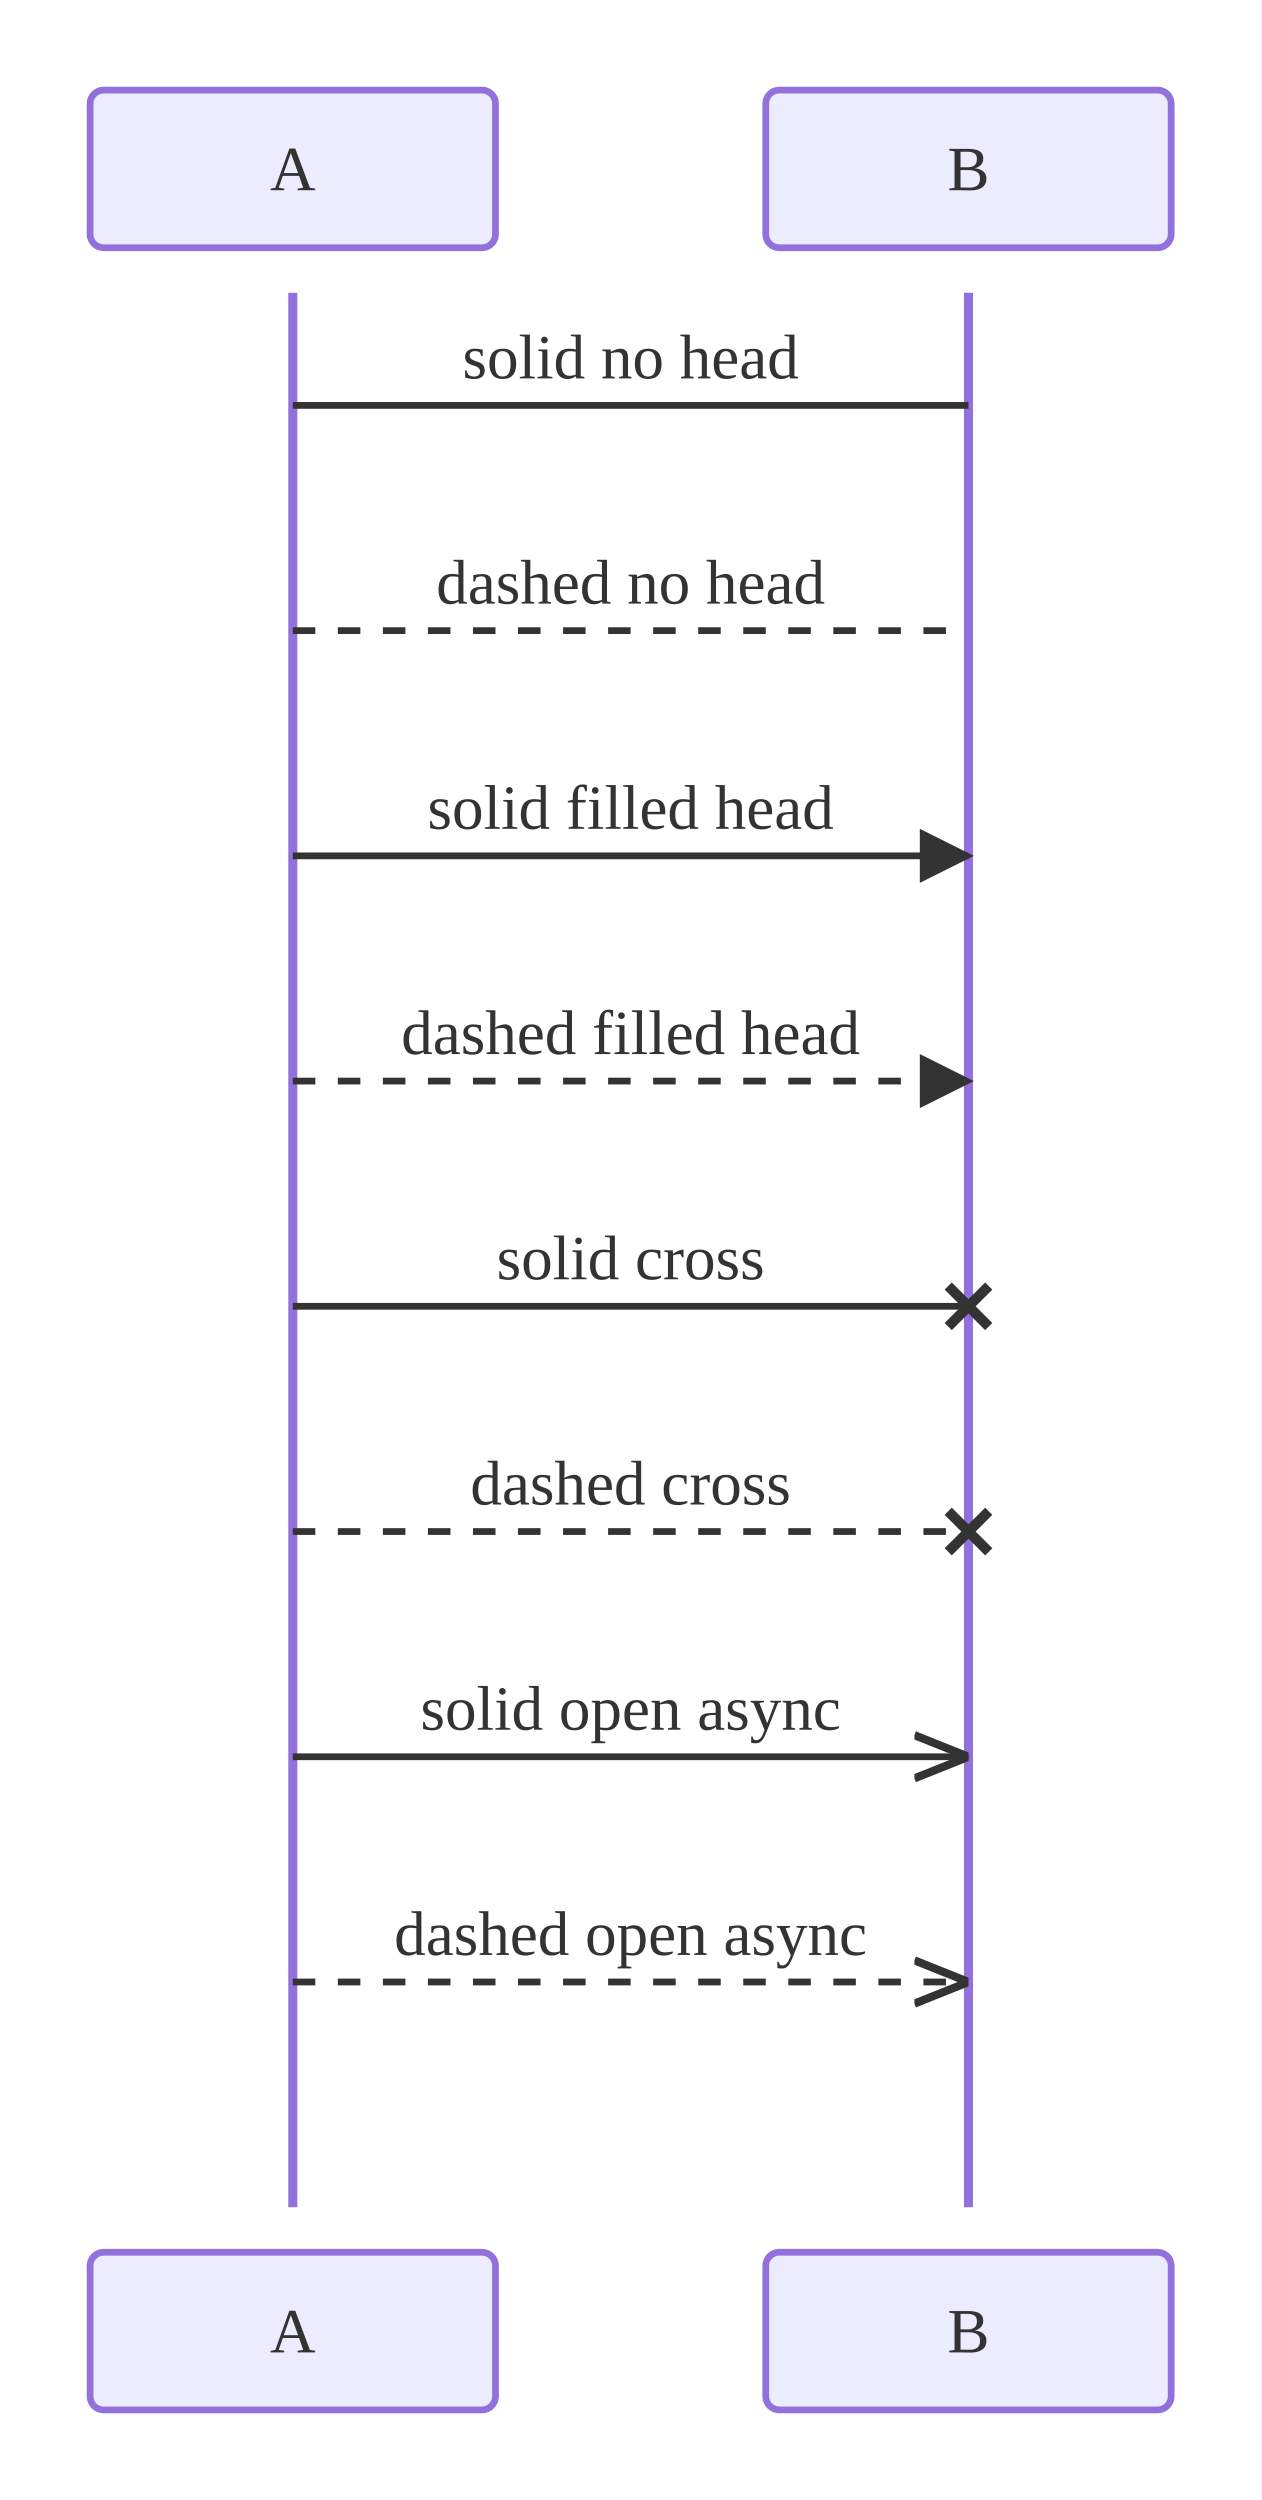
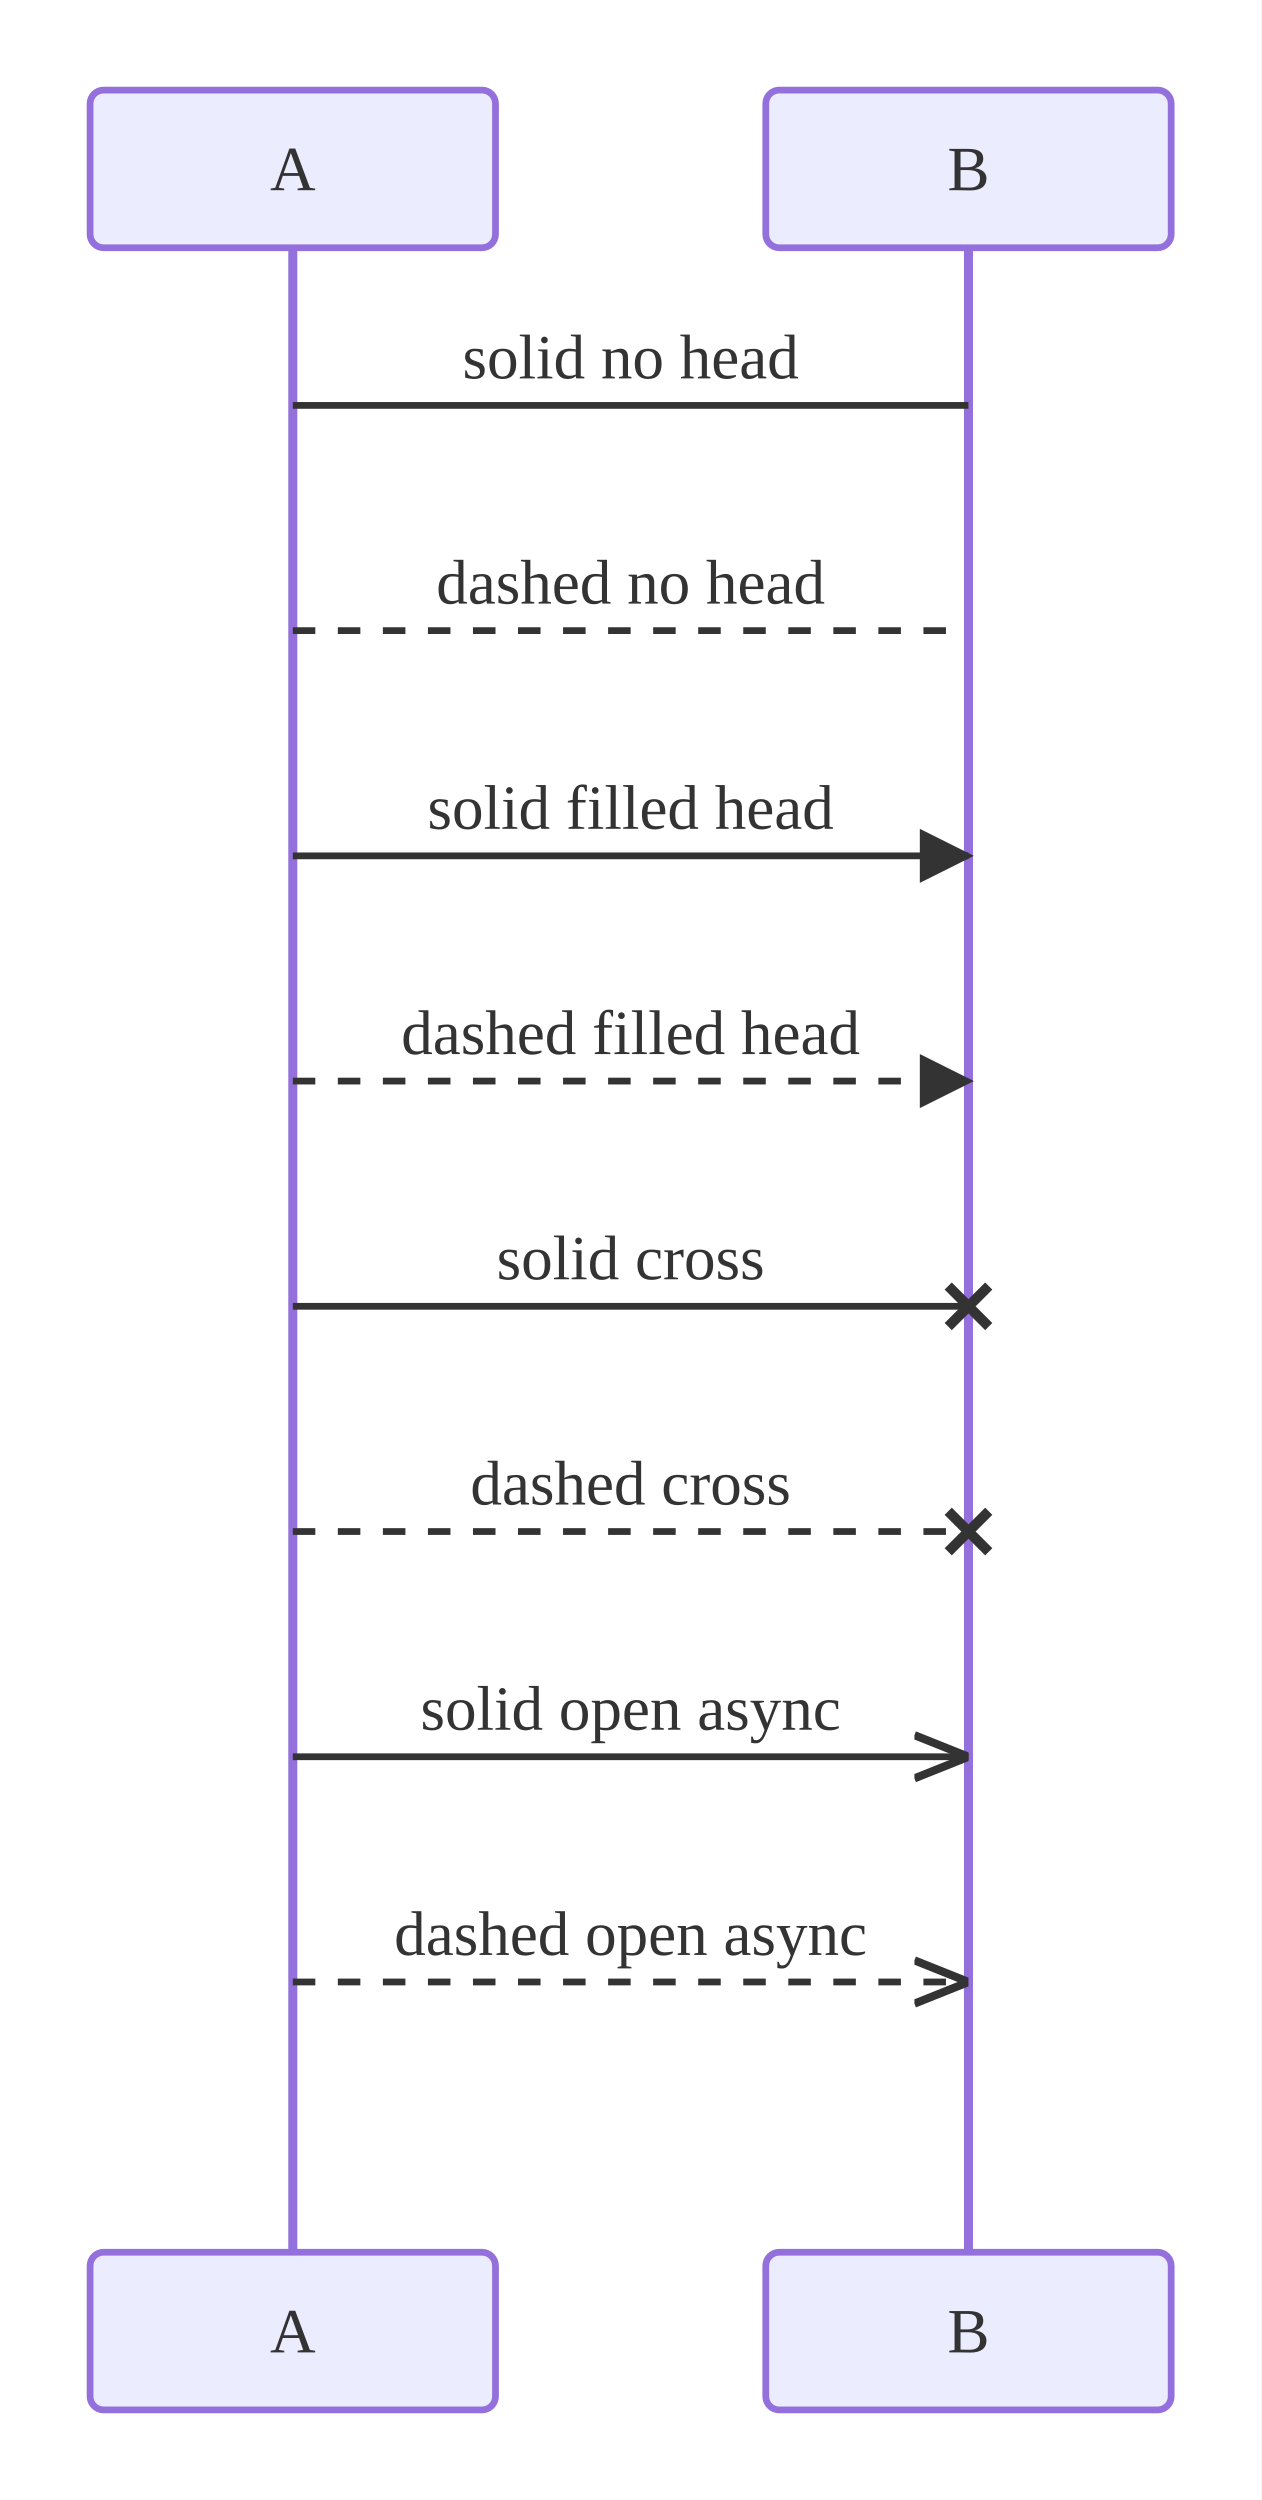
<svg xmlns="http://www.w3.org/2000/svg" viewBox="0 0 280.00 555.00">
  <defs>
    <marker id="seq-arrow-solid" viewBox="0 0 10 10" refX="9.00" refY="5.00" markerWidth="8.00" markerHeight="8.00" orient="auto">
      <polygon points="0,0 10,5 0,10" style="fill:#333" />
    </marker>
    <marker id="seq-arrow-dashed" viewBox="0 0 10 10" refX="9.00" refY="5.00" markerWidth="8.00" markerHeight="8.00" orient="auto">
      <polygon points="0,0 10,5 0,10" style="fill:#333" />
    </marker>
    <marker id="seq-arrow-solid-cross" viewBox="0 0 10 10" refX="5.00" refY="5.00" markerWidth="10.00" markerHeight="10.00" orient="auto">
      <path d="M2,2 L8,8 M2,8 L8,2" style="stroke:#333;stroke-width:1.5;fill:none" />
    </marker>
    <marker id="seq-arrow-dashed-cross" viewBox="0 0 10 10" refX="5.00" refY="5.00" markerWidth="10.00" markerHeight="10.00" orient="auto">
      <path d="M2,2 L8,8 M2,8 L8,2" style="stroke:#333;stroke-width:1.5;fill:none" />
    </marker>
    <marker id="seq-arrow-solid-open" viewBox="0 0 10 10" refX="10.00" refY="5.00" markerWidth="8.00" markerHeight="8.00" orient="auto">
      <polyline points="0,1 10,5 0,9" style="stroke:#333;stroke-width:1.5;fill:none" />
    </marker>
    <marker id="seq-arrow-dashed-open" viewBox="0 0 10 10" refX="10.00" refY="5.00" markerWidth="8.00" markerHeight="8.00" orient="auto">
      <polyline points="0,1 10,5 0,9" style="stroke:#333;stroke-width:1.5;fill:none" />
    </marker>
  </defs>
  <rect x="0.00" y="0.00" width="280.00" height="555.00" style="fill:white;stroke:none" />
-   <line x1="65.00" y1="65.00" x2="65.00" y2="490.00" style="stroke:#9370DB;stroke-width:2.0" />
-   <line x1="215.00" y1="65.00" x2="215.00" y2="490.00" style="stroke:#9370DB;stroke-width:2.0" />
+   <line x1="65.00" y1="55.00" x2="65.00" y2="500.00" style="stroke:#9370DB;stroke-width:2.0" />
+   <line x1="215.00" y1="55.00" x2="215.00" y2="500.00" style="stroke:#9370DB;stroke-width:2.0" />
  <line x1="65.00" y1="90.00" x2="215.00" y2="90.00" style="stroke:#333;stroke-width:1.5;fill:none" />
  <text x="140.00" y="84.00" text-anchor="middle" dominant-baseline="auto" style="fill:#333;font-size:14px">solid no head</text>
  <line x1="65.00" y1="140.00" x2="215.00" y2="140.00" style="stroke:#333;stroke-width:1.5;fill:none;stroke-dasharray:5,5" />
  <text x="140.00" y="134.00" text-anchor="middle" dominant-baseline="auto" style="fill:#333;font-size:14px">dashed no head</text>
  <line x1="65.00" y1="190.00" x2="215.00" y2="190.00" style="stroke:#333;stroke-width:1.5;fill:none" marker-end="url(#seq-arrow-solid)" />
  <text x="140.00" y="184.00" text-anchor="middle" dominant-baseline="auto" style="fill:#333;font-size:14px">solid filled head</text>
  <line x1="65.00" y1="240.00" x2="215.00" y2="240.00" style="stroke:#333;stroke-width:1.5;fill:none;stroke-dasharray:5,5" marker-end="url(#seq-arrow-dashed)" />
  <text x="140.00" y="234.00" text-anchor="middle" dominant-baseline="auto" style="fill:#333;font-size:14px">dashed filled head</text>
  <line x1="65.00" y1="290.00" x2="215.00" y2="290.00" style="stroke:#333;stroke-width:1.5;fill:none" marker-end="url(#seq-arrow-solid-cross)" />
  <text x="140.00" y="284.00" text-anchor="middle" dominant-baseline="auto" style="fill:#333;font-size:14px">solid cross</text>
  <line x1="65.00" y1="340.00" x2="215.00" y2="340.00" style="stroke:#333;stroke-width:1.5;fill:none;stroke-dasharray:5,5" marker-end="url(#seq-arrow-dashed-cross)" />
  <text x="140.00" y="334.00" text-anchor="middle" dominant-baseline="auto" style="fill:#333;font-size:14px">dashed cross</text>
  <line x1="65.00" y1="390.00" x2="215.00" y2="390.00" style="stroke:#333;stroke-width:1.5;fill:none" marker-end="url(#seq-arrow-solid-open)" />
  <text x="140.00" y="384.00" text-anchor="middle" dominant-baseline="auto" style="fill:#333;font-size:14px">solid open async</text>
  <line x1="65.00" y1="440.00" x2="215.00" y2="440.00" style="stroke:#333;stroke-width:1.5;fill:none;stroke-dasharray:5,5" marker-end="url(#seq-arrow-dashed-open)" />
  <text x="140.00" y="434.00" text-anchor="middle" dominant-baseline="auto" style="fill:#333;font-size:14px">dashed open async</text>
  <rect x="20.00" y="20.00" width="90.00" height="35.00" rx="3.00" ry="3.00" style="fill:#ECECFF;stroke:#9370DB;stroke-width:1.5" />
  <text x="65.00" y="37.50" text-anchor="middle" dominant-baseline="central" style="fill:#333;font-size:14px">A</text>
  <rect x="20.00" y="500.00" width="90.00" height="35.00" rx="3.00" ry="3.00" style="fill:#ECECFF;stroke:#9370DB;stroke-width:1.5" />
  <text x="65.00" y="517.50" text-anchor="middle" dominant-baseline="central" style="fill:#333;font-size:14px">A</text>
  <rect x="170.00" y="20.00" width="90.00" height="35.00" rx="3.00" ry="3.00" style="fill:#ECECFF;stroke:#9370DB;stroke-width:1.5" />
  <text x="215.00" y="37.50" text-anchor="middle" dominant-baseline="central" style="fill:#333;font-size:14px">B</text>
  <rect x="170.00" y="500.00" width="90.00" height="35.00" rx="3.00" ry="3.00" style="fill:#ECECFF;stroke:#9370DB;stroke-width:1.5" />
  <text x="215.00" y="517.50" text-anchor="middle" dominant-baseline="central" style="fill:#333;font-size:14px">B</text>
</svg>
